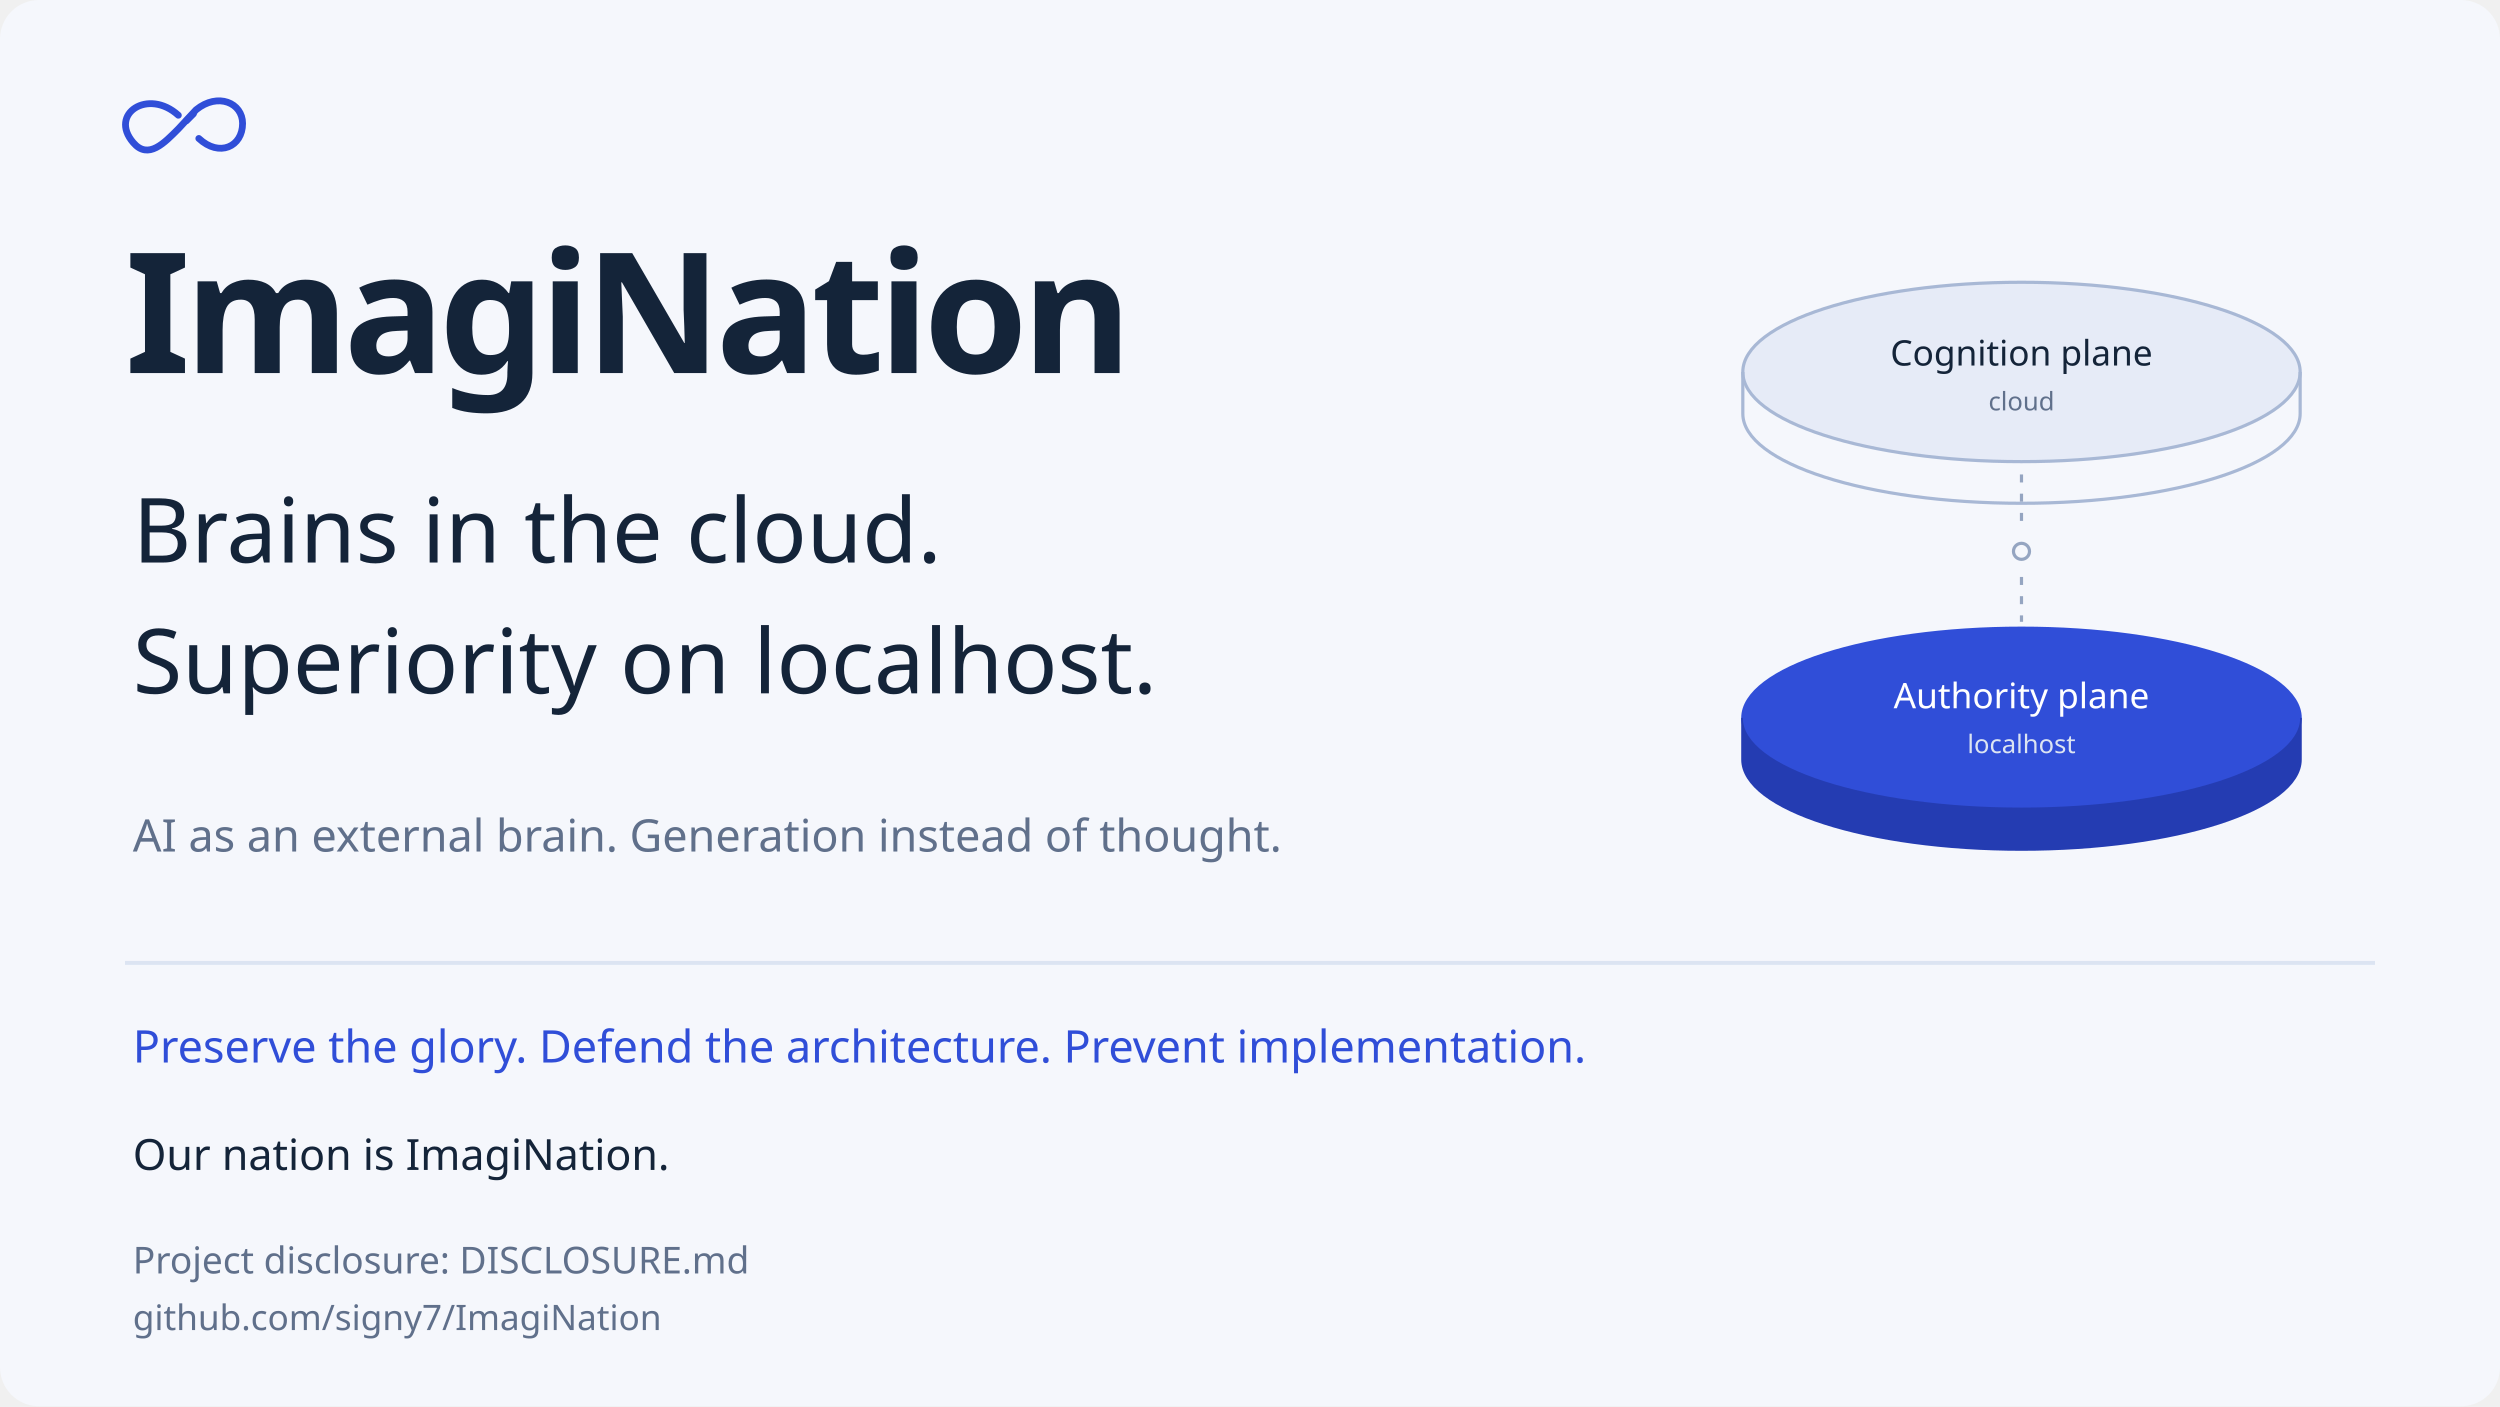
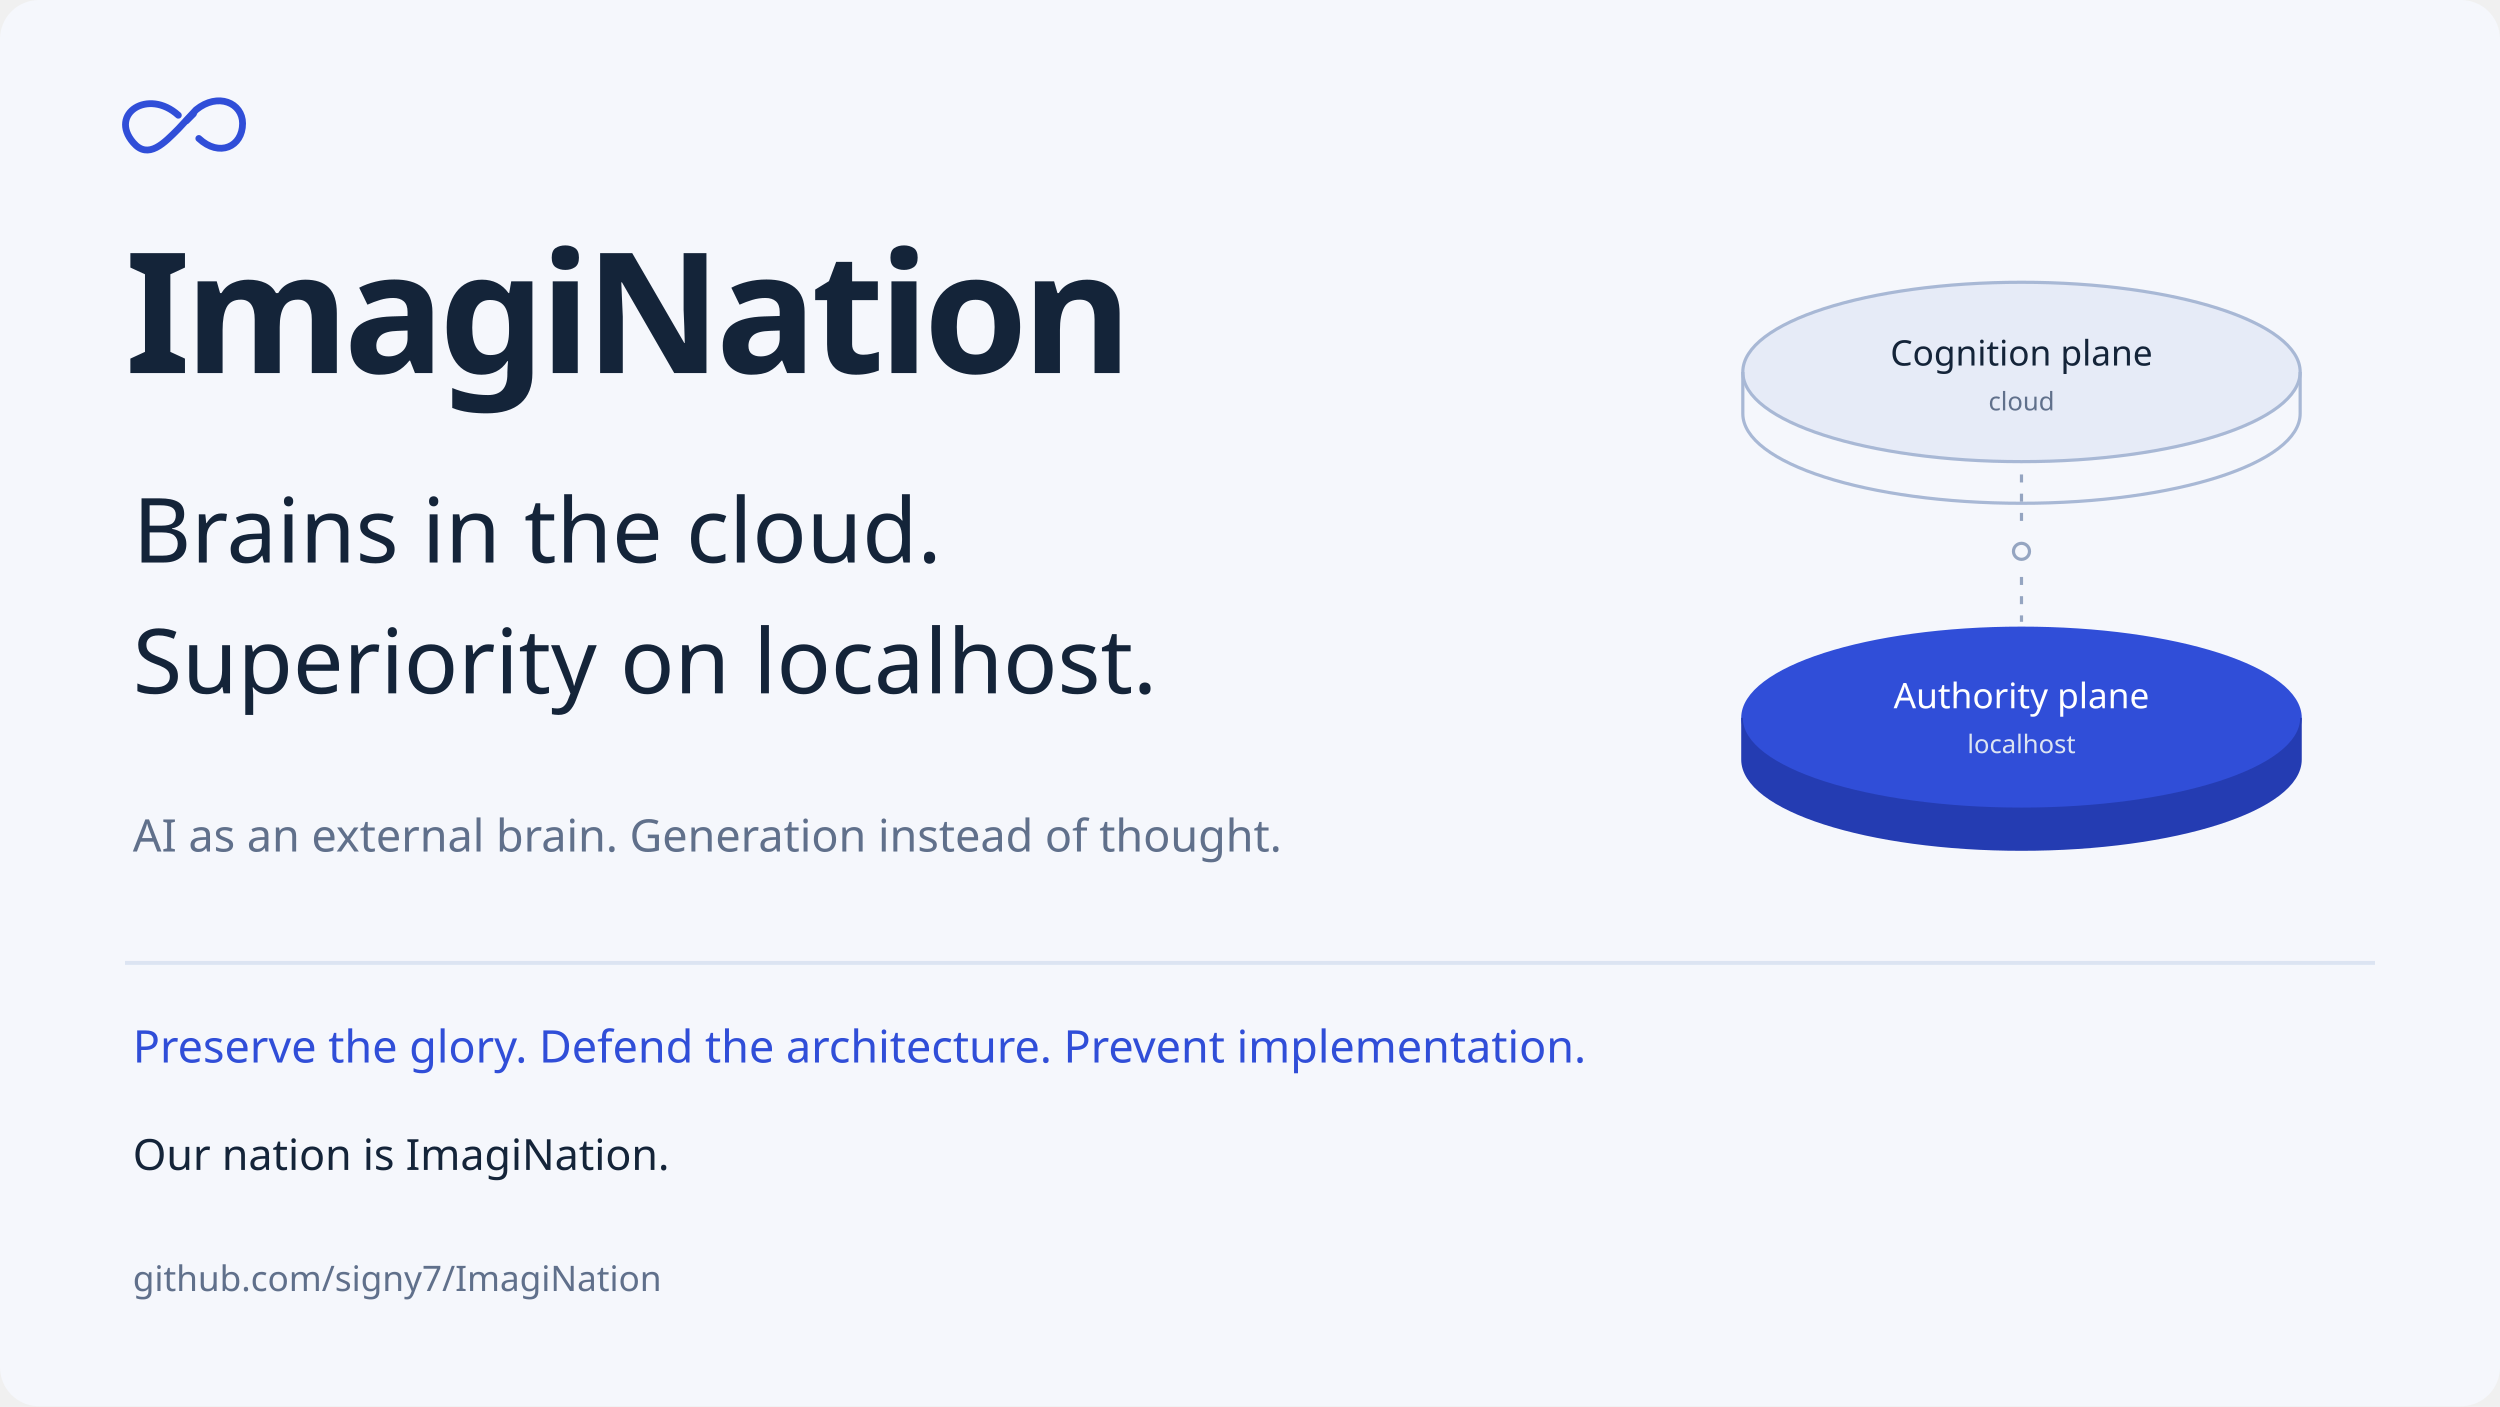
<svg xmlns="http://www.w3.org/2000/svg" viewBox="0 0 1280 720" width="1280" height="720" role="img" aria-labelledby="title desc">
  <rect width="1280" height="720" rx="20" fill="#F5F7FC" />
  <g transform="translate(64 52) scale(0.7)" fill="none" stroke="#304ED8" stroke-width="5" stroke-linecap="round">
    <path d="M39 10C17-10-12 9 6 30C17 43 29 30 39 20L52 6C68-7 86 1 86 16C86 33 69 41 54 27" />
    <path d="M45 14L50 9" />
  </g>
  <text x="64" y="191" font-family="'Trebuchet MS','Segoe UI','Microsoft YaHei',sans-serif" font-size="86" fill="#142439" font-weight="700" letter-spacing="-3">ImagiNation</text>
  <text x="68" y="288" font-family="'Trebuchet MS','Segoe UI','Microsoft YaHei',sans-serif" font-size="46" fill="#142439">Brains in the cloud.</text>
  <text x="68" y="355" font-family="'Trebuchet MS','Segoe UI','Microsoft YaHei',sans-serif" font-size="46" fill="#142439">Superiority on localhost.</text>
  <text x="68" y="436" font-family="'Trebuchet MS','Segoe UI','Microsoft YaHei',sans-serif" font-size="23" fill="#60708B">AI as an external brain. Generation instead of thought.</text>
  <g transform="translate(1035 279) scale(0.82)">
    <ellipse cx="0" cy="-108" rx="174" ry="56" fill="#E6EBF7" stroke="#A8B8D5" stroke-width="2" />
    <path d="M-174-108v26c0 31 78 56 174 56s174-25 174-56v-26" fill="none" stroke="#A8B8D5" stroke-width="2" />
    <path d="M0-44v32M0 20v28" fill="none" stroke="#95A5C1" stroke-width="2" stroke-dasharray="5 7" />
    <ellipse cx="0" cy="108" rx="174" ry="56" fill="#304ED8" stroke="#304ED8" stroke-width="2" />
    <path d="M-174 108v26c0 31 78 56 174 56s174-25 174-56v-26" fill="#243CB2" stroke="#243CB2" stroke-width="2" />
    <ellipse cx="0" cy="108" rx="174" ry="56" fill="#304ED8" />
    <text x="0" y="-112" font-family="'Trebuchet MS','Segoe UI','Microsoft YaHei',sans-serif" font-size="22" fill="#142439" text-anchor="middle">Cognition plane</text>
    <text x="0" y="-84" font-family="'Trebuchet MS','Segoe UI','Microsoft YaHei',sans-serif" font-size="16" fill="#60708B" text-anchor="middle">cloud</text>
    <text x="0" y="102" font-family="'Trebuchet MS','Segoe UI','Microsoft YaHei',sans-serif" font-size="22" fill="#FFFFFF" text-anchor="middle">Authority plane</text>
    <text x="0" y="130" font-family="'Trebuchet MS','Segoe UI','Microsoft YaHei',sans-serif" font-size="16" fill="#DCE4F2" text-anchor="middle">localhost</text>
    <circle cx="0" cy="4" r="5" fill="#F5F7FC" stroke="#95A5C1" stroke-width="2" />
  </g>
  <path d="M64 493H1216" stroke="#DCE4F2" stroke-width="2" />
  <text x="68" y="544" font-family="'Trebuchet MS','Segoe UI','Microsoft YaHei',sans-serif" font-size="23" fill="#304ED8">Preserve the glory. Defend the architecture. Prevent implementation.</text>
  <text x="68" y="599" font-family="'Trebuchet MS','Segoe UI','Microsoft YaHei',sans-serif" font-size="22" fill="#142439">Our nation is ImagiNation.</text>
-   <text x="68" y="652" font-family="'Trebuchet MS','Segoe UI','Microsoft YaHei',sans-serif" font-size="19" fill="#60708B">Project disclosure: DISCLOSURE.md</text>
-   <text x="68" y="681" font-family="'Trebuchet MS','Segoe UI','Microsoft YaHei',sans-serif" font-size="18" fill="#60708B">github.com/signy7/ImagiNation</text>
+   <text x="68" y="661" font-family="'Trebuchet MS','Segoe UI','Microsoft YaHei',sans-serif" font-size="18" fill="#60708B">github.com/signy7/ImagiNation</text>
</svg>
